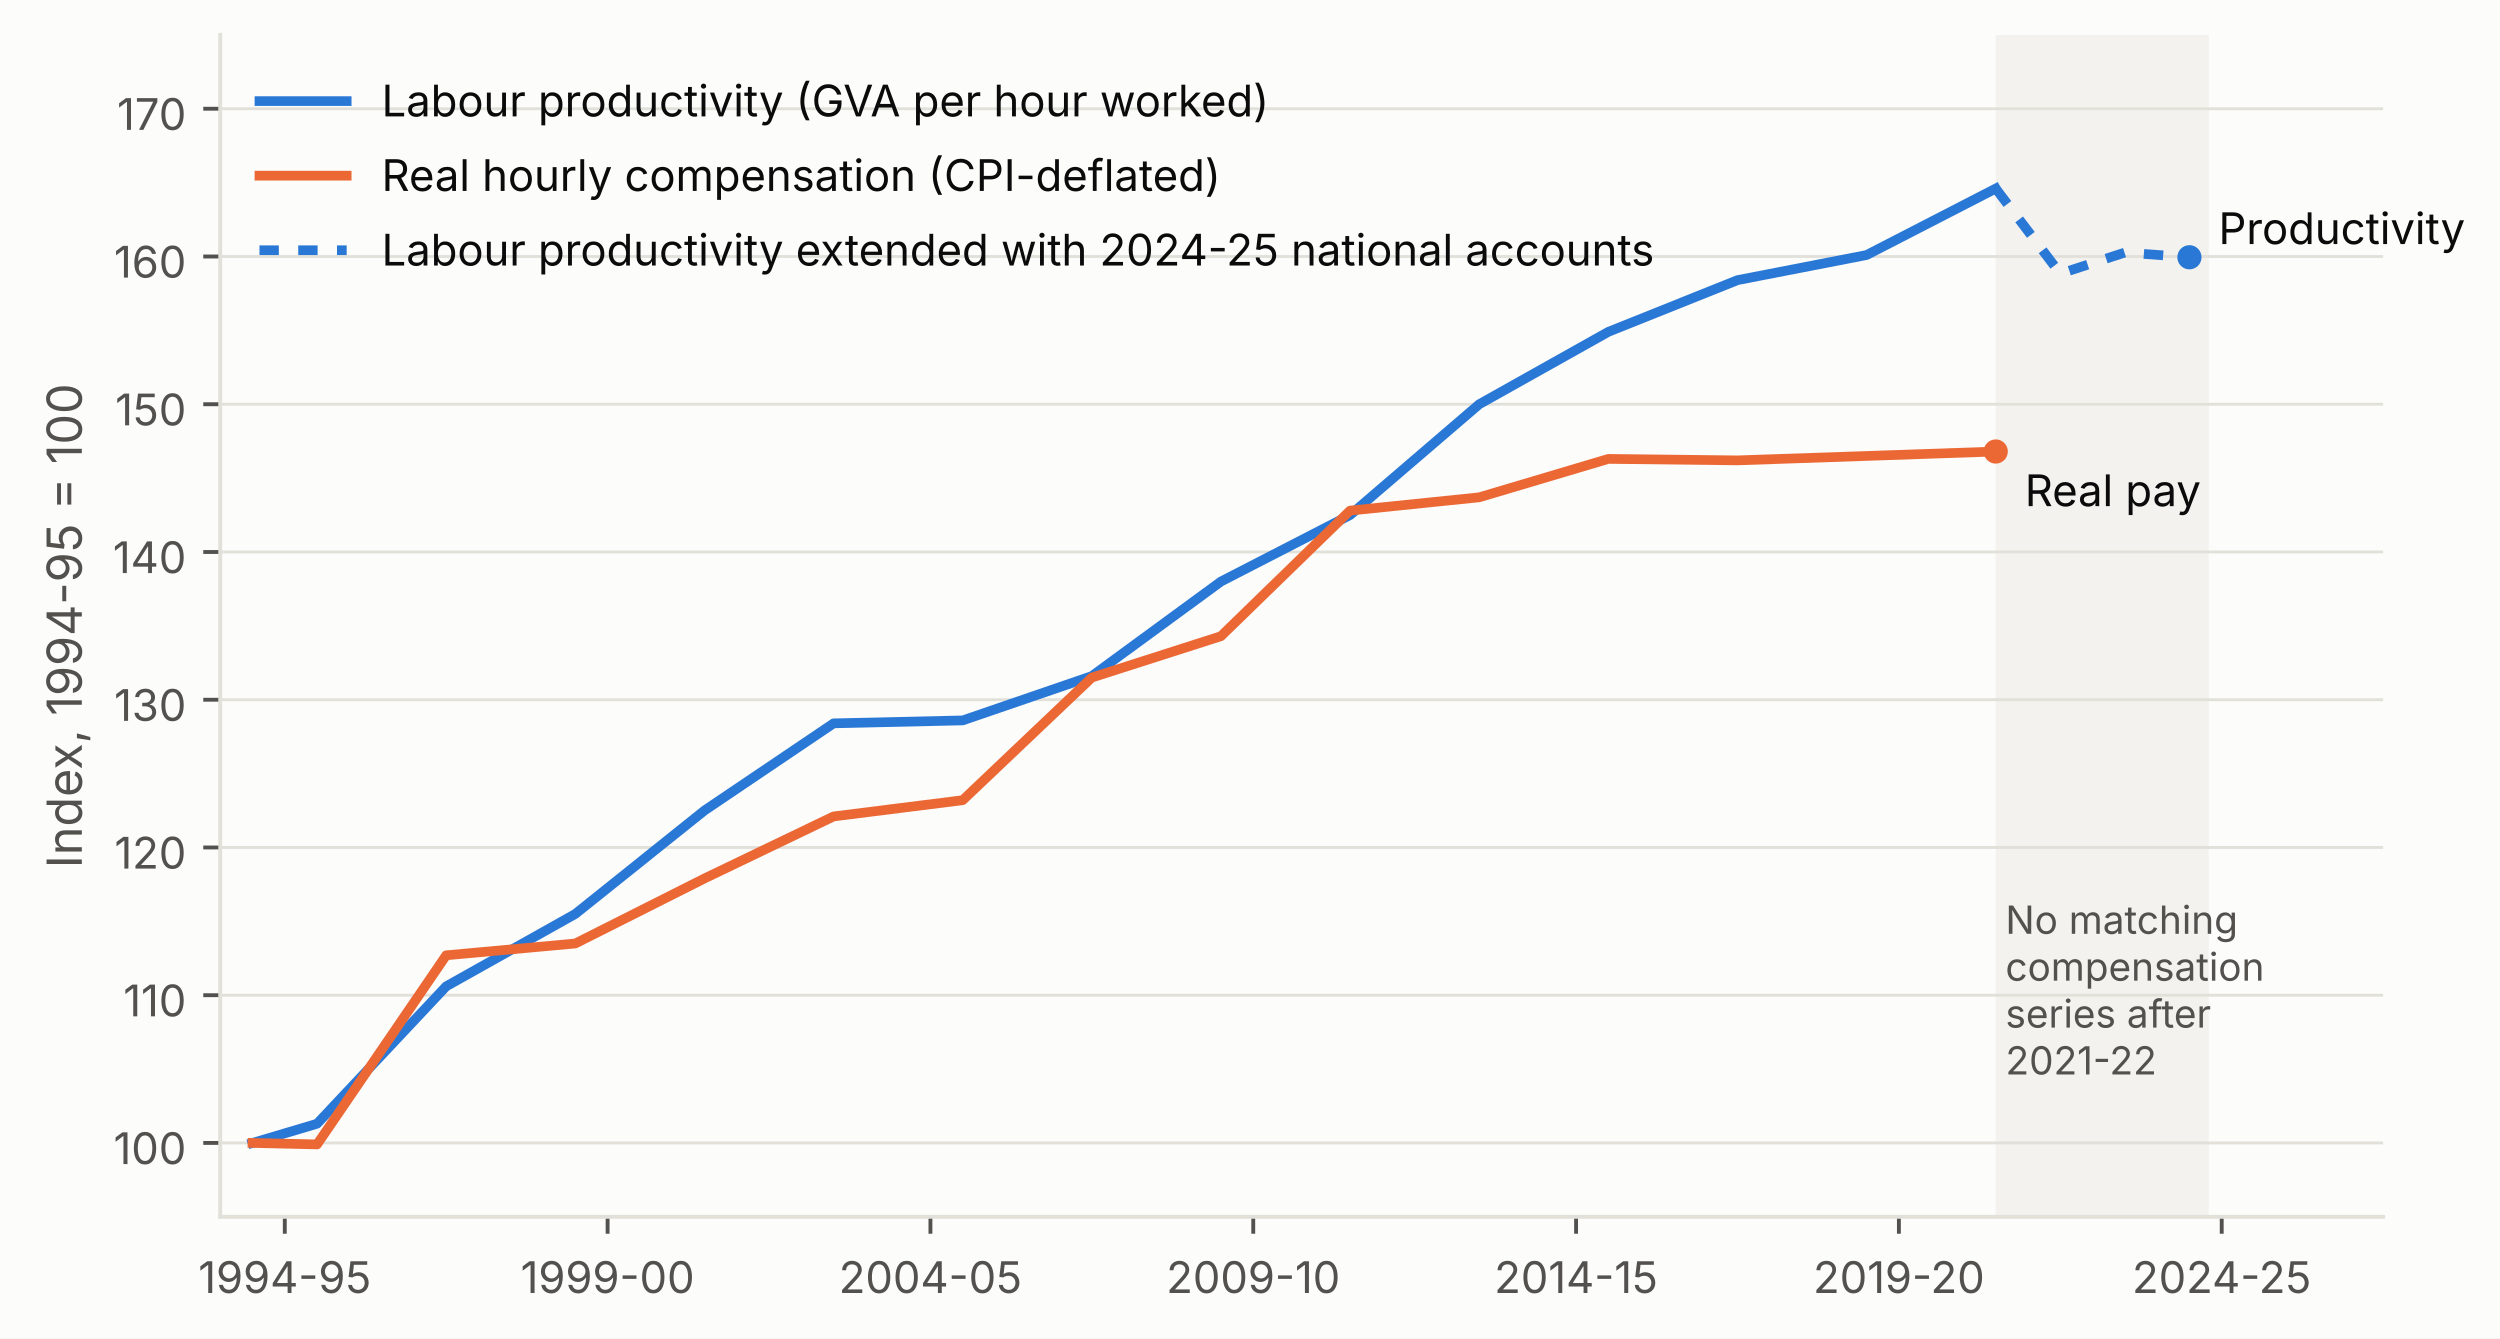
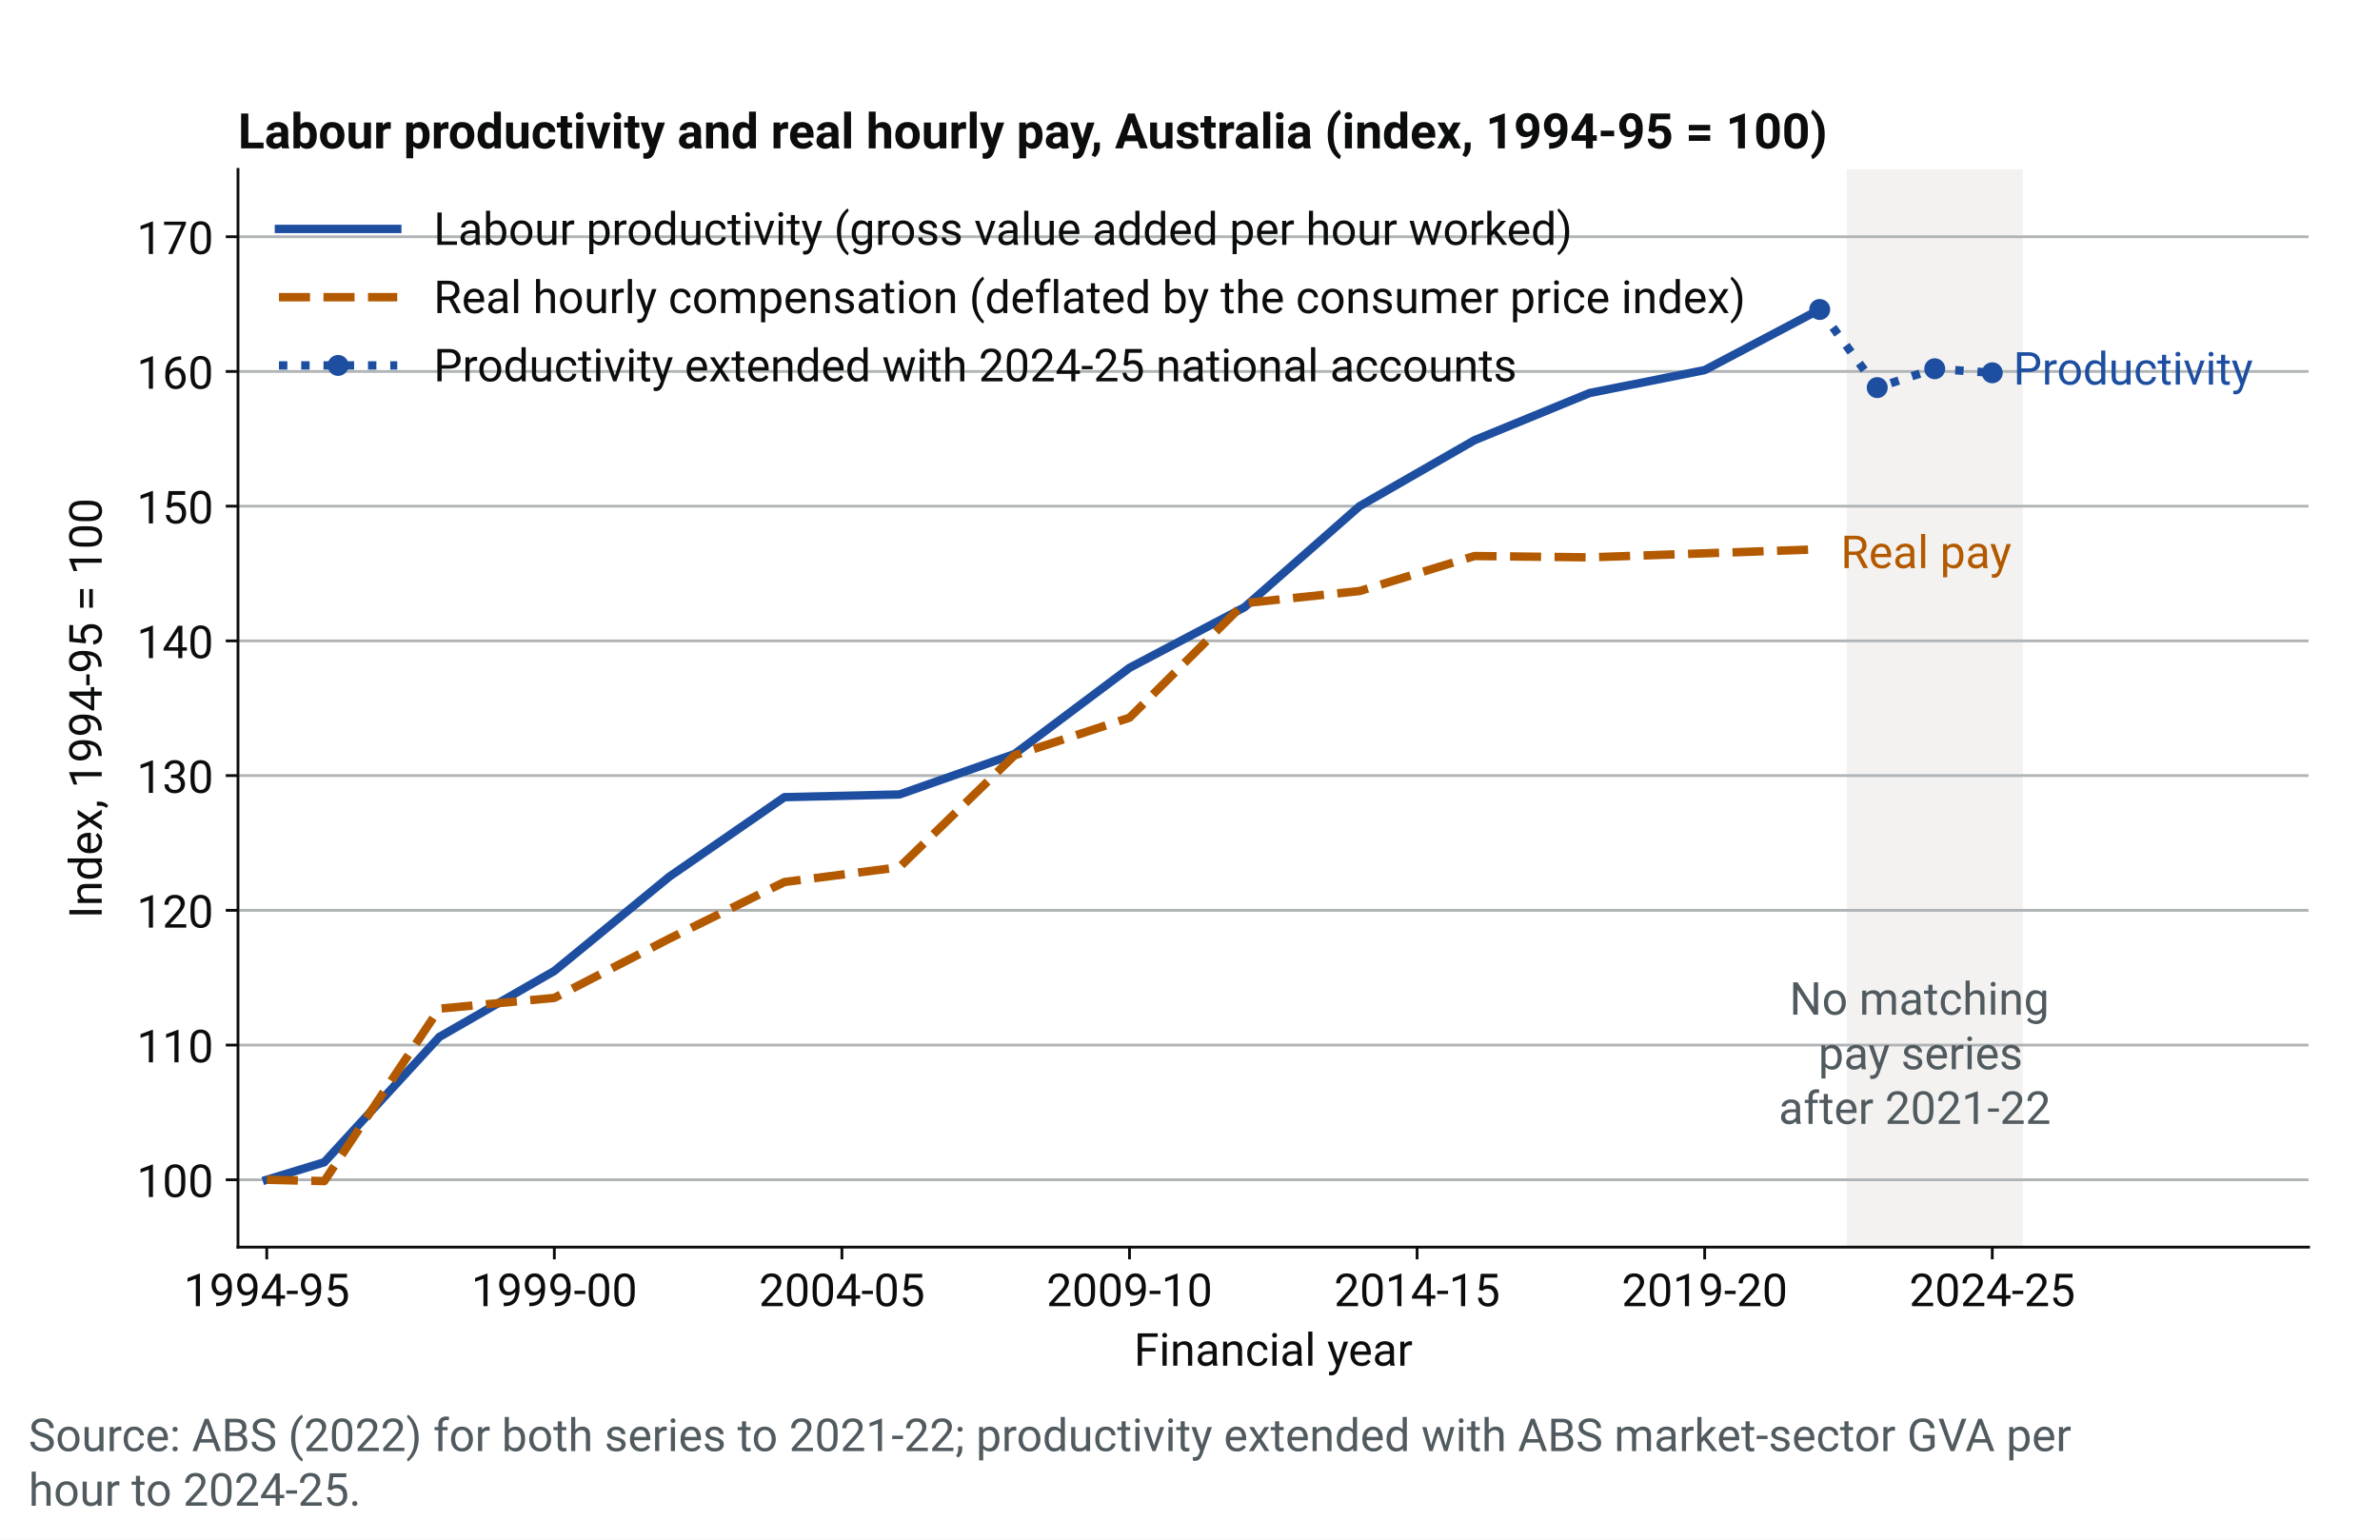
- <svg xmlns="http://www.w3.org/2000/svg" xmlns:xlink="http://www.w3.org/1999/xlink" width="515.975pt" height="276.226pt" viewBox="0 0 515.975 276.226" version="1.1">
+ <svg xmlns="http://www.w3.org/2000/svg" xmlns:xlink="http://www.w3.org/1999/xlink" width="680" height="440" viewBox="0 0 680 440" version="1.1">
  <defs>
    <style type="text/css">*{stroke-linejoin: round; stroke-linecap: butt}</style>
  </defs>
  <g id="figure_1">
    <g id="patch_1">
-       <path d="M 0 276.226  L 515.975 276.226  L 515.975 0  L 0 0  z " style="fill: #fcfcfb" />
+       <path d="M 0 440  L 680 440  L 680 0  L 0 0  z " style="fill: #ffffff" />
    </g>
    <g id="axes_1">
      <g id="patch_2">
-         <path d="M 45.452 251.136  L 491.852 251.136  L 491.852 7.2  L 45.452 7.2  z " style="fill: #fcfcfb" />
+         <path d="M 68 356.4  L 659.6 356.4  L 659.6 48.4  L 68 48.4  z " style="fill: #ffffff" />
+       </g>
+       <g id="patch_3">
+         <path d="M 528.133 356.4  L 577.433 356.4  L 577.433 48.4  L 528.133 48.4  z " clip-path="url(#p53ce6e3fdb)" style="fill: #f3f2f1; stroke: #f3f2f1; stroke-linejoin: miter" />
      </g>
      <g id="matplotlib.axis_1">
        <g id="xtick_1">
          <g id="line2d_1">
            <defs>
-               <path id="m9bf1f67558" d="M 0 0  L 0 3.5  " style="stroke: #52514e; stroke-width: 0.8" />
+               <path id="m7503fe5410" d="M 0 0  L 0 3.5  " style="stroke: #0b0c0c; stroke-width: 0.8" />
            </defs>
            <g>
-               <use xlink:href="#m9bf1f67558" x="58.777" y="251.136" style="fill: #52514e; stroke: #52514e; stroke-width: 0.8" />
+               <use xlink:href="#m7503fe5410" x="76.217" y="356.4" style="fill: #0b0c0c; stroke: #0b0c0c; stroke-width: 0.8" />
            </g>
          </g>
          <g id="text_1">
-             <text style="font-size: 9px; font-family: 'Inter', -apple-system, BlinkMacSystemFont, 'Segoe UI', Roboto, 'Helvetica Neue', Arial, sans-serif; text-anchor: middle; fill: #52514e" x="58.777" y="266.855" transform="rotate(-0 58.77733 266.8548)">1994-95</text>
+             <text style="font-size: 13px; font-family: -apple-system, BlinkMacSystemFont, 'Segoe UI', Roboto, 'Helvetica Neue', Arial, sans-serif, 'Bitstream Vera Sans', 'Computer Modern Sans Serif', 'Lucida Grande', 'Verdana', 'Geneva', 'Lucid', 'Arial', 'Helvetica', 'Avant Garde', sans-serif; text-anchor: middle; fill: #0b0c0c" x="76.217" y="373.277" transform="rotate(-0 76.21667 373.277)">1994-95</text>
          </g>
        </g>
        <g id="xtick_2">
          <g id="line2d_2">
            <g>
-               <use xlink:href="#m9bf1f67558" x="125.404" y="251.136" style="fill: #52514e; stroke: #52514e; stroke-width: 0.8" />
+               <use xlink:href="#m7503fe5410" x="158.383" y="356.4" style="fill: #0b0c0c; stroke: #0b0c0c; stroke-width: 0.8" />
            </g>
          </g>
          <g id="text_2">
-             <text style="font-size: 9px; font-family: 'Inter', -apple-system, BlinkMacSystemFont, 'Segoe UI', Roboto, 'Helvetica Neue', Arial, sans-serif; text-anchor: middle; fill: #52514e" x="125.404" y="266.855" transform="rotate(-0 125.4042 266.8548)">1999-00</text>
+             <text style="font-size: 13px; font-family: -apple-system, BlinkMacSystemFont, 'Segoe UI', Roboto, 'Helvetica Neue', Arial, sans-serif, 'Bitstream Vera Sans', 'Computer Modern Sans Serif', 'Lucida Grande', 'Verdana', 'Geneva', 'Lucid', 'Arial', 'Helvetica', 'Avant Garde', sans-serif; text-anchor: middle; fill: #0b0c0c" x="158.383" y="373.277" transform="rotate(-0 158.3833 373.277)">1999-00</text>
          </g>
        </g>
        <g id="xtick_3">
          <g id="line2d_3">
            <g>
-               <use xlink:href="#m9bf1f67558" x="192.031" y="251.136" style="fill: #52514e; stroke: #52514e; stroke-width: 0.8" />
+               <use xlink:href="#m7503fe5410" x="240.55" y="356.4" style="fill: #0b0c0c; stroke: #0b0c0c; stroke-width: 0.8" />
            </g>
          </g>
          <g id="text_3">
-             <text style="font-size: 9px; font-family: 'Inter', -apple-system, BlinkMacSystemFont, 'Segoe UI', Roboto, 'Helvetica Neue', Arial, sans-serif; text-anchor: middle; fill: #52514e" x="192.031" y="266.855" transform="rotate(-0 192.0311 266.8548)">2004-05</text>
+             <text style="font-size: 13px; font-family: -apple-system, BlinkMacSystemFont, 'Segoe UI', Roboto, 'Helvetica Neue', Arial, sans-serif, 'Bitstream Vera Sans', 'Computer Modern Sans Serif', 'Lucida Grande', 'Verdana', 'Geneva', 'Lucid', 'Arial', 'Helvetica', 'Avant Garde', sans-serif; text-anchor: middle; fill: #0b0c0c" x="240.55" y="373.277" transform="rotate(-0 240.55 373.277)">2004-05</text>
          </g>
        </g>
        <g id="xtick_4">
          <g id="line2d_4">
            <g>
-               <use xlink:href="#m9bf1f67558" x="258.658" y="251.136" style="fill: #52514e; stroke: #52514e; stroke-width: 0.8" />
+               <use xlink:href="#m7503fe5410" x="322.717" y="356.4" style="fill: #0b0c0c; stroke: #0b0c0c; stroke-width: 0.8" />
            </g>
          </g>
          <g id="text_4">
-             <text style="font-size: 9px; font-family: 'Inter', -apple-system, BlinkMacSystemFont, 'Segoe UI', Roboto, 'Helvetica Neue', Arial, sans-serif; text-anchor: middle; fill: #52514e" x="258.658" y="266.855" transform="rotate(-0 258.6579 266.8548)">2009-10</text>
+             <text style="font-size: 13px; font-family: -apple-system, BlinkMacSystemFont, 'Segoe UI', Roboto, 'Helvetica Neue', Arial, sans-serif, 'Bitstream Vera Sans', 'Computer Modern Sans Serif', 'Lucida Grande', 'Verdana', 'Geneva', 'Lucid', 'Arial', 'Helvetica', 'Avant Garde', sans-serif; text-anchor: middle; fill: #0b0c0c" x="322.717" y="373.277" transform="rotate(-0 322.7167 373.277)">2009-10</text>
          </g>
        </g>
        <g id="xtick_5">
          <g id="line2d_5">
            <g>
-               <use xlink:href="#m9bf1f67558" x="325.285" y="251.136" style="fill: #52514e; stroke: #52514e; stroke-width: 0.8" />
+               <use xlink:href="#m7503fe5410" x="404.883" y="356.4" style="fill: #0b0c0c; stroke: #0b0c0c; stroke-width: 0.8" />
            </g>
          </g>
          <g id="text_5">
-             <text style="font-size: 9px; font-family: 'Inter', -apple-system, BlinkMacSystemFont, 'Segoe UI', Roboto, 'Helvetica Neue', Arial, sans-serif; text-anchor: middle; fill: #52514e" x="325.285" y="266.855" transform="rotate(-0 325.2848 266.8548)">2014-15</text>
+             <text style="font-size: 13px; font-family: -apple-system, BlinkMacSystemFont, 'Segoe UI', Roboto, 'Helvetica Neue', Arial, sans-serif, 'Bitstream Vera Sans', 'Computer Modern Sans Serif', 'Lucida Grande', 'Verdana', 'Geneva', 'Lucid', 'Arial', 'Helvetica', 'Avant Garde', sans-serif; text-anchor: middle; fill: #0b0c0c" x="404.883" y="373.277" transform="rotate(-0 404.8833 373.277)">2014-15</text>
          </g>
        </g>
        <g id="xtick_6">
          <g id="line2d_6">
            <g>
-               <use xlink:href="#m9bf1f67558" x="391.912" y="251.136" style="fill: #52514e; stroke: #52514e; stroke-width: 0.8" />
+               <use xlink:href="#m7503fe5410" x="487.05" y="356.4" style="fill: #0b0c0c; stroke: #0b0c0c; stroke-width: 0.8" />
            </g>
          </g>
          <g id="text_6">
-             <text style="font-size: 9px; font-family: 'Inter', -apple-system, BlinkMacSystemFont, 'Segoe UI', Roboto, 'Helvetica Neue', Arial, sans-serif; text-anchor: middle; fill: #52514e" x="391.912" y="266.855" transform="rotate(-0 391.9117 266.8548)">2019-20</text>
+             <text style="font-size: 13px; font-family: -apple-system, BlinkMacSystemFont, 'Segoe UI', Roboto, 'Helvetica Neue', Arial, sans-serif, 'Bitstream Vera Sans', 'Computer Modern Sans Serif', 'Lucida Grande', 'Verdana', 'Geneva', 'Lucid', 'Arial', 'Helvetica', 'Avant Garde', sans-serif; text-anchor: middle; fill: #0b0c0c" x="487.05" y="373.277" transform="rotate(-0 487.05 373.277)">2019-20</text>
          </g>
        </g>
        <g id="xtick_7">
          <g id="line2d_7">
            <g>
-               <use xlink:href="#m9bf1f67558" x="458.539" y="251.136" style="fill: #52514e; stroke: #52514e; stroke-width: 0.8" />
+               <use xlink:href="#m7503fe5410" x="569.217" y="356.4" style="fill: #0b0c0c; stroke: #0b0c0c; stroke-width: 0.8" />
            </g>
          </g>
          <g id="text_7">
-             <text style="font-size: 9px; font-family: 'Inter', -apple-system, BlinkMacSystemFont, 'Segoe UI', Roboto, 'Helvetica Neue', Arial, sans-serif; text-anchor: middle; fill: #52514e" x="458.539" y="266.855" transform="rotate(-0 458.5385 266.8548)">2024-25</text>
-           </g>
+             <text style="font-size: 13px; font-family: -apple-system, BlinkMacSystemFont, 'Segoe UI', Roboto, 'Helvetica Neue', Arial, sans-serif, 'Bitstream Vera Sans', 'Computer Modern Sans Serif', 'Lucida Grande', 'Verdana', 'Geneva', 'Lucid', 'Arial', 'Helvetica', 'Avant Garde', sans-serif; text-anchor: middle; fill: #0b0c0c" x="569.217" y="373.277" transform="rotate(-0 569.2167 373.277)">2024-25</text>
+           </g>
+         </g>
+         <g id="text_8">
+           <text style="font-size: 13px; font-family: -apple-system, BlinkMacSystemFont, 'Segoe UI', Roboto, 'Helvetica Neue', Arial, sans-serif, 'Bitstream Vera Sans', 'Computer Modern Sans Serif', 'Lucida Grande', 'Verdana', 'Geneva', 'Lucid', 'Arial', 'Helvetica', 'Avant Garde', sans-serif; text-anchor: middle; fill: #0b0c0c" x="363.8" y="390.278" transform="rotate(-0 363.8 390.278)">Financial year</text>
        </g>
      </g>
      <g id="matplotlib.axis_2">
        <g id="ytick_1">
          <g id="line2d_8">
-             <path d="M 45.452 235.89  L 491.852 235.89  " clip-path="url(#p0e2cf9720c)" style="fill: none; stroke: #e1e0d9; stroke-width: 0.6; stroke-linecap: square" />
+             <path d="M 68 337.15  L 659.6 337.15  " clip-path="url(#p53ce6e3fdb)" style="fill: none; stroke: #b1b4b6; stroke-width: 0.8; stroke-linecap: square" />
          </g>
          <g id="line2d_9">
            <defs>
-               <path id="md23b4ba303" d="M 0 0  L -3.5 0  " style="stroke: #52514e; stroke-width: 0.8" />
+               <path id="ma5a897e3e1" d="M 0 0  L -3.5 0  " style="stroke: #0b0c0c; stroke-width: 0.8" />
            </defs>
            <g>
-               <use xlink:href="#md23b4ba303" x="45.452" y="235.89" style="fill: #52514e; stroke: #52514e; stroke-width: 0.8" />
-             </g>
-           </g>
-           <g id="text_8">
-             <text style="font-size: 9px; font-family: 'Inter', -apple-system, BlinkMacSystemFont, 'Segoe UI', Roboto, 'Helvetica Neue', Arial, sans-serif; text-anchor: end; fill: #52514e" x="38.452" y="240.249" transform="rotate(-0 38.45195 240.2494)">100</text>
+               <use xlink:href="#ma5a897e3e1" x="68" y="337.15" style="fill: #0b0c0c; stroke: #0b0c0c; stroke-width: 0.8" />
+             </g>
+           </g>
+           <g id="text_9">
+             <text style="font-size: 13px; font-family: -apple-system, BlinkMacSystemFont, 'Segoe UI', Roboto, 'Helvetica Neue', Arial, sans-serif, 'Bitstream Vera Sans', 'Computer Modern Sans Serif', 'Lucida Grande', 'Verdana', 'Geneva', 'Lucid', 'Arial', 'Helvetica', 'Avant Garde', sans-serif; text-anchor: end; fill: #0b0c0c" x="61" y="342.088" transform="rotate(-0 61 342.0885)">100</text>
          </g>
        </g>
        <g id="ytick_2">
          <g id="line2d_10">
-             <path d="M 45.452 205.398  L 491.852 205.398  " clip-path="url(#p0e2cf9720c)" style="fill: none; stroke: #e1e0d9; stroke-width: 0.6; stroke-linecap: square" />
+             <path d="M 68 298.65  L 659.6 298.65  " clip-path="url(#p53ce6e3fdb)" style="fill: none; stroke: #b1b4b6; stroke-width: 0.8; stroke-linecap: square" />
          </g>
          <g id="line2d_11">
            <g>
-               <use xlink:href="#md23b4ba303" x="45.452" y="205.398" style="fill: #52514e; stroke: #52514e; stroke-width: 0.8" />
-             </g>
-           </g>
-           <g id="text_9">
-             <text style="font-size: 9px; font-family: 'Inter', -apple-system, BlinkMacSystemFont, 'Segoe UI', Roboto, 'Helvetica Neue', Arial, sans-serif; text-anchor: end; fill: #52514e" x="38.452" y="209.757" transform="rotate(-0 38.45195 209.7574)">110</text>
+               <use xlink:href="#ma5a897e3e1" x="68" y="298.65" style="fill: #0b0c0c; stroke: #0b0c0c; stroke-width: 0.8" />
+             </g>
+           </g>
+           <g id="text_10">
+             <text style="font-size: 13px; font-family: -apple-system, BlinkMacSystemFont, 'Segoe UI', Roboto, 'Helvetica Neue', Arial, sans-serif, 'Bitstream Vera Sans', 'Computer Modern Sans Serif', 'Lucida Grande', 'Verdana', 'Geneva', 'Lucid', 'Arial', 'Helvetica', 'Avant Garde', sans-serif; text-anchor: end; fill: #0b0c0c" x="61" y="303.588" transform="rotate(-0 61 303.5885)">110</text>
          </g>
        </g>
        <g id="ytick_3">
          <g id="line2d_12">
-             <path d="M 45.452 174.906  L 491.852 174.906  " clip-path="url(#p0e2cf9720c)" style="fill: none; stroke: #e1e0d9; stroke-width: 0.6; stroke-linecap: square" />
+             <path d="M 68 260.15  L 659.6 260.15  " clip-path="url(#p53ce6e3fdb)" style="fill: none; stroke: #b1b4b6; stroke-width: 0.8; stroke-linecap: square" />
          </g>
          <g id="line2d_13">
            <g>
-               <use xlink:href="#md23b4ba303" x="45.452" y="174.906" style="fill: #52514e; stroke: #52514e; stroke-width: 0.8" />
-             </g>
-           </g>
-           <g id="text_10">
-             <text style="font-size: 9px; font-family: 'Inter', -apple-system, BlinkMacSystemFont, 'Segoe UI', Roboto, 'Helvetica Neue', Arial, sans-serif; text-anchor: end; fill: #52514e" x="38.452" y="179.265" transform="rotate(-0 38.45195 179.2654)">120</text>
+               <use xlink:href="#ma5a897e3e1" x="68" y="260.15" style="fill: #0b0c0c; stroke: #0b0c0c; stroke-width: 0.8" />
+             </g>
+           </g>
+           <g id="text_11">
+             <text style="font-size: 13px; font-family: -apple-system, BlinkMacSystemFont, 'Segoe UI', Roboto, 'Helvetica Neue', Arial, sans-serif, 'Bitstream Vera Sans', 'Computer Modern Sans Serif', 'Lucida Grande', 'Verdana', 'Geneva', 'Lucid', 'Arial', 'Helvetica', 'Avant Garde', sans-serif; text-anchor: end; fill: #0b0c0c" x="61" y="265.088" transform="rotate(-0 61 265.0885)">120</text>
          </g>
        </g>
        <g id="ytick_4">
          <g id="line2d_14">
-             <path d="M 45.452 144.414  L 491.852 144.414  " clip-path="url(#p0e2cf9720c)" style="fill: none; stroke: #e1e0d9; stroke-width: 0.6; stroke-linecap: square" />
+             <path d="M 68 221.65  L 659.6 221.65  " clip-path="url(#p53ce6e3fdb)" style="fill: none; stroke: #b1b4b6; stroke-width: 0.8; stroke-linecap: square" />
          </g>
          <g id="line2d_15">
            <g>
-               <use xlink:href="#md23b4ba303" x="45.452" y="144.414" style="fill: #52514e; stroke: #52514e; stroke-width: 0.8" />
-             </g>
-           </g>
-           <g id="text_11">
-             <text style="font-size: 9px; font-family: 'Inter', -apple-system, BlinkMacSystemFont, 'Segoe UI', Roboto, 'Helvetica Neue', Arial, sans-serif; text-anchor: end; fill: #52514e" x="38.452" y="148.773" transform="rotate(-0 38.45195 148.7734)">130</text>
+               <use xlink:href="#ma5a897e3e1" x="68" y="221.65" style="fill: #0b0c0c; stroke: #0b0c0c; stroke-width: 0.8" />
+             </g>
+           </g>
+           <g id="text_12">
+             <text style="font-size: 13px; font-family: -apple-system, BlinkMacSystemFont, 'Segoe UI', Roboto, 'Helvetica Neue', Arial, sans-serif, 'Bitstream Vera Sans', 'Computer Modern Sans Serif', 'Lucida Grande', 'Verdana', 'Geneva', 'Lucid', 'Arial', 'Helvetica', 'Avant Garde', sans-serif; text-anchor: end; fill: #0b0c0c" x="61" y="226.588" transform="rotate(-0 61 226.5885)">130</text>
          </g>
        </g>
        <g id="ytick_5">
          <g id="line2d_16">
-             <path d="M 45.452 113.922  L 491.852 113.922  " clip-path="url(#p0e2cf9720c)" style="fill: none; stroke: #e1e0d9; stroke-width: 0.6; stroke-linecap: square" />
+             <path d="M 68 183.15  L 659.6 183.15  " clip-path="url(#p53ce6e3fdb)" style="fill: none; stroke: #b1b4b6; stroke-width: 0.8; stroke-linecap: square" />
          </g>
          <g id="line2d_17">
            <g>
-               <use xlink:href="#md23b4ba303" x="45.452" y="113.922" style="fill: #52514e; stroke: #52514e; stroke-width: 0.8" />
-             </g>
-           </g>
-           <g id="text_12">
-             <text style="font-size: 9px; font-family: 'Inter', -apple-system, BlinkMacSystemFont, 'Segoe UI', Roboto, 'Helvetica Neue', Arial, sans-serif; text-anchor: end; fill: #52514e" x="38.452" y="118.281" transform="rotate(-0 38.45195 118.2814)">140</text>
+               <use xlink:href="#ma5a897e3e1" x="68" y="183.15" style="fill: #0b0c0c; stroke: #0b0c0c; stroke-width: 0.8" />
+             </g>
+           </g>
+           <g id="text_13">
+             <text style="font-size: 13px; font-family: -apple-system, BlinkMacSystemFont, 'Segoe UI', Roboto, 'Helvetica Neue', Arial, sans-serif, 'Bitstream Vera Sans', 'Computer Modern Sans Serif', 'Lucida Grande', 'Verdana', 'Geneva', 'Lucid', 'Arial', 'Helvetica', 'Avant Garde', sans-serif; text-anchor: end; fill: #0b0c0c" x="61" y="188.088" transform="rotate(-0 61 188.0885)">140</text>
          </g>
        </g>
        <g id="ytick_6">
          <g id="line2d_18">
-             <path d="M 45.452 83.43  L 491.852 83.43  " clip-path="url(#p0e2cf9720c)" style="fill: none; stroke: #e1e0d9; stroke-width: 0.6; stroke-linecap: square" />
+             <path d="M 68 144.65  L 659.6 144.65  " clip-path="url(#p53ce6e3fdb)" style="fill: none; stroke: #b1b4b6; stroke-width: 0.8; stroke-linecap: square" />
          </g>
          <g id="line2d_19">
            <g>
-               <use xlink:href="#md23b4ba303" x="45.452" y="83.43" style="fill: #52514e; stroke: #52514e; stroke-width: 0.8" />
-             </g>
-           </g>
-           <g id="text_13">
-             <text style="font-size: 9px; font-family: 'Inter', -apple-system, BlinkMacSystemFont, 'Segoe UI', Roboto, 'Helvetica Neue', Arial, sans-serif; text-anchor: end; fill: #52514e" x="38.452" y="87.789" transform="rotate(-0 38.45195 87.78938)">150</text>
+               <use xlink:href="#ma5a897e3e1" x="68" y="144.65" style="fill: #0b0c0c; stroke: #0b0c0c; stroke-width: 0.8" />
+             </g>
+           </g>
+           <g id="text_14">
+             <text style="font-size: 13px; font-family: -apple-system, BlinkMacSystemFont, 'Segoe UI', Roboto, 'Helvetica Neue', Arial, sans-serif, 'Bitstream Vera Sans', 'Computer Modern Sans Serif', 'Lucida Grande', 'Verdana', 'Geneva', 'Lucid', 'Arial', 'Helvetica', 'Avant Garde', sans-serif; text-anchor: end; fill: #0b0c0c" x="61" y="149.588" transform="rotate(-0 61 149.5885)">150</text>
          </g>
        </g>
        <g id="ytick_7">
          <g id="line2d_20">
-             <path d="M 45.452 52.938  L 491.852 52.938  " clip-path="url(#p0e2cf9720c)" style="fill: none; stroke: #e1e0d9; stroke-width: 0.6; stroke-linecap: square" />
+             <path d="M 68 106.15  L 659.6 106.15  " clip-path="url(#p53ce6e3fdb)" style="fill: none; stroke: #b1b4b6; stroke-width: 0.8; stroke-linecap: square" />
          </g>
          <g id="line2d_21">
            <g>
-               <use xlink:href="#md23b4ba303" x="45.452" y="52.938" style="fill: #52514e; stroke: #52514e; stroke-width: 0.8" />
-             </g>
-           </g>
-           <g id="text_14">
-             <text style="font-size: 9px; font-family: 'Inter', -apple-system, BlinkMacSystemFont, 'Segoe UI', Roboto, 'Helvetica Neue', Arial, sans-serif; text-anchor: end; fill: #52514e" x="38.452" y="57.297" transform="rotate(-0 38.45195 57.29738)">160</text>
+               <use xlink:href="#ma5a897e3e1" x="68" y="106.15" style="fill: #0b0c0c; stroke: #0b0c0c; stroke-width: 0.8" />
+             </g>
+           </g>
+           <g id="text_15">
+             <text style="font-size: 13px; font-family: -apple-system, BlinkMacSystemFont, 'Segoe UI', Roboto, 'Helvetica Neue', Arial, sans-serif, 'Bitstream Vera Sans', 'Computer Modern Sans Serif', 'Lucida Grande', 'Verdana', 'Geneva', 'Lucid', 'Arial', 'Helvetica', 'Avant Garde', sans-serif; text-anchor: end; fill: #0b0c0c" x="61" y="111.088" transform="rotate(-0 61 111.0885)">160</text>
          </g>
        </g>
        <g id="ytick_8">
          <g id="line2d_22">
-             <path d="M 45.452 22.446  L 491.852 22.446  " clip-path="url(#p0e2cf9720c)" style="fill: none; stroke: #e1e0d9; stroke-width: 0.6; stroke-linecap: square" />
+             <path d="M 68 67.65  L 659.6 67.65  " clip-path="url(#p53ce6e3fdb)" style="fill: none; stroke: #b1b4b6; stroke-width: 0.8; stroke-linecap: square" />
          </g>
          <g id="line2d_23">
            <g>
-               <use xlink:href="#md23b4ba303" x="45.452" y="22.446" style="fill: #52514e; stroke: #52514e; stroke-width: 0.8" />
-             </g>
-           </g>
-           <g id="text_15">
-             <text style="font-size: 9px; font-family: 'Inter', -apple-system, BlinkMacSystemFont, 'Segoe UI', Roboto, 'Helvetica Neue', Arial, sans-serif; text-anchor: end; fill: #52514e" x="38.452" y="26.805" transform="rotate(-0 38.45195 26.80538)">170</text>
-           </g>
-         </g>
-         <g id="text_16">
-           <text style="font-size: 10px; font-family: 'Inter', -apple-system, BlinkMacSystemFont, 'Segoe UI', Roboto, 'Helvetica Neue', Arial, sans-serif; text-anchor: middle; fill: #52514e" x="16.887" y="129.168" transform="rotate(-90 16.8875 129.168)">Index, 1994-95 = 100</text>
-         </g>
-       </g>
-       <g id="patch_3">
-         <path d="M 411.9 251.136  L 455.873 251.136  L 455.873 7.2  L 411.9 7.2  z " clip-path="url(#p0e2cf9720c)" style="fill: #e1e0d9; opacity: 0.35" />
+               <use xlink:href="#ma5a897e3e1" x="68" y="67.65" style="fill: #0b0c0c; stroke: #0b0c0c; stroke-width: 0.8" />
+             </g>
+           </g>
+           <g id="text_16">
+             <text style="font-size: 13px; font-family: -apple-system, BlinkMacSystemFont, 'Segoe UI', Roboto, 'Helvetica Neue', Arial, sans-serif, 'Bitstream Vera Sans', 'Computer Modern Sans Serif', 'Lucida Grande', 'Verdana', 'Geneva', 'Lucid', 'Arial', 'Helvetica', 'Avant Garde', sans-serif; text-anchor: end; fill: #0b0c0c" x="61" y="72.588" transform="rotate(-0 61 72.58848)">170</text>
+           </g>
+         </g>
+         <g id="text_17">
+           <text style="font-size: 13px; font-family: -apple-system, BlinkMacSystemFont, 'Segoe UI', Roboto, 'Helvetica Neue', Arial, sans-serif, 'Bitstream Vera Sans', 'Computer Modern Sans Serif', 'Lucida Grande', 'Verdana', 'Geneva', 'Lucid', 'Arial', 'Helvetica', 'Avant Garde', sans-serif; text-anchor: middle; fill: #0b0c0c" x="29.063" y="202.4" transform="rotate(-90 29.0632 202.4)">Index, 1994-95 = 100</text>
+         </g>
      </g>
      <g id="line2d_24">
-         <path d="M 52.115 235.89  L 65.44 231.926  L 92.091 203.568  L 118.742 188.627  L 145.392 167.283  L 172.043 149.293  L 198.694 148.683  L 225.344 139.535  L 251.995 120.02  L 278.646 106.299  L 305.297 83.43  L 331.947 68.489  L 358.598 57.817  L 385.249 52.633  L 411.9 38.912  " clip-path="url(#p0e2cf9720c)" style="fill: none; stroke: #2a78d6; stroke-width: 2; stroke-linecap: square" />
+         <path d="M 76.217 337.15  L 92.65 332.145  L 125.517 296.34  L 158.383 277.475  L 191.25 250.525  L 224.117 227.81  L 256.983 227.04  L 289.85 215.49  L 322.717 190.85  L 355.583 173.525  L 388.45 144.65  L 421.317 125.785  L 454.183 112.31  L 487.05 105.765  L 519.917 88.44  " clip-path="url(#p53ce6e3fdb)" style="fill: none; stroke: #1d4ea0; stroke-width: 2.4; stroke-linecap: square" />
      </g>
      <g id="line2d_25">
-         <path d="M 52.115 235.89  L 65.44 236.195  L 92.091 197.165  L 118.742 194.726  L 145.392 181.309  L 172.043 168.503  L 198.694 165.149  L 225.344 139.84  L 251.995 131.302  L 278.646 105.384  L 305.297 102.64  L 331.947 94.712  L 358.598 95.017  L 385.249 94.102  L 411.9 93.187  " clip-path="url(#p0e2cf9720c)" style="fill: none; stroke: #eb6834; stroke-width: 2; stroke-linecap: square" />
+         <path d="M 76.217 337.15  L 92.65 337.535  L 125.517 288.255  L 158.383 285.175  L 191.25 268.235  L 224.117 252.065  L 256.983 247.83  L 289.85 215.875  L 322.717 205.095  L 355.583 172.37  L 388.45 168.905  L 421.317 158.895  L 454.183 159.28  L 487.05 158.125  L 519.917 156.97  " clip-path="url(#p53ce6e3fdb)" style="fill: none; stroke-dasharray: 8.88,3.84; stroke-dashoffset: 0; stroke: #b35900; stroke-width: 2.4" />
      </g>
      <g id="line2d_26">
-         <path d="M 411.9 38.912  L 425.225 56.478  L 438.55 52.119  L 451.876 53.097  " clip-path="url(#p0e2cf9720c)" style="fill: none; stroke-dasharray: 4,4; stroke-dashoffset: 0; stroke: #2a78d6; stroke-width: 2" />
-       </g>
-       <g id="line2d_27">
-         <path d="M 451.876 53.097  " clip-path="url(#p0e2cf9720c)" style="fill: none; stroke: #2a78d6; stroke-width: 2; stroke-linecap: square" />
+         <path d="M 519.917 88.44  L 536.35 110.77  L 552.783 105.38  L 569.217 106.535  " clip-path="url(#p53ce6e3fdb)" style="fill: none; stroke-dasharray: 2.4,3.96; stroke-dashoffset: 0; stroke: #1d4ea0; stroke-width: 2.4" />
        <defs>
-           <path id="m0be6b8a2e9" d="M 0 2  C 0.53 2 1.039 1.789 1.414 1.414  C 1.789 1.039 2 0.53 2 0  C 2 -0.53 1.789 -1.039 1.414 -1.414  C 1.039 -1.789 0.53 -2 0 -2  C -0.53 -2 -1.039 -1.789 -1.414 -1.414  C -1.789 -1.039 -2 -0.53 -2 0  C -2 0.53 -1.789 1.039 -1.414 1.414  C -1.039 1.789 -0.53 2 0 2  z " style="stroke: #2a78d6" />
+           <path id="md1bf9c5cde" d="M 0 2.5  C 0.663 2.5 1.299 2.237 1.768 1.768  C 2.237 1.299 2.5 0.663 2.5 0  C 2.5 -0.663 2.237 -1.299 1.768 -1.768  C 1.299 -2.237 0.663 -2.5 0 -2.5  C -0.663 -2.5 -1.299 -2.237 -1.768 -1.768  C -2.237 -1.299 -2.5 -0.663 -2.5 0  C -2.5 0.663 -2.237 1.299 -1.768 1.768  C -1.299 2.237 -0.663 2.5 0 2.5  z " style="stroke: #1d4ea0" />
        </defs>
-         <g clip-path="url(#p0e2cf9720c)">
-           <use xlink:href="#m0be6b8a2e9" x="451.876" y="53.097" style="fill: #2a78d6; stroke: #2a78d6" />
-         </g>
-       </g>
-       <g id="line2d_28">
-         <path d="M 411.9 93.187  " clip-path="url(#p0e2cf9720c)" style="fill: none; stroke: #eb6834; stroke-width: 2; stroke-linecap: square" />
-         <defs>
-           <path id="md890f80200" d="M 0 2  C 0.53 2 1.039 1.789 1.414 1.414  C 1.789 1.039 2 0.53 2 0  C 2 -0.53 1.789 -1.039 1.414 -1.414  C 1.039 -1.789 0.53 -2 0 -2  C -0.53 -2 -1.039 -1.789 -1.414 -1.414  C -1.789 -1.039 -2 -0.53 -2 0  C -2 0.53 -1.789 1.039 -1.414 1.414  C -1.039 1.789 -0.53 2 0 2  z " style="stroke: #eb6834" />
-         </defs>
-         <g clip-path="url(#p0e2cf9720c)">
-           <use xlink:href="#md890f80200" x="411.9" y="93.187" style="fill: #eb6834; stroke: #eb6834" />
+         <g clip-path="url(#p53ce6e3fdb)">
+           <use xlink:href="#md1bf9c5cde" x="519.917" y="88.44" style="fill: #1d4ea0; stroke: #1d4ea0" />
+           <use xlink:href="#md1bf9c5cde" x="536.35" y="110.77" style="fill: #1d4ea0; stroke: #1d4ea0" />
+           <use xlink:href="#md1bf9c5cde" x="552.783" y="105.38" style="fill: #1d4ea0; stroke: #1d4ea0" />
+           <use xlink:href="#md1bf9c5cde" x="569.217" y="106.535" style="fill: #1d4ea0; stroke: #1d4ea0" />
        </g>
      </g>
      <g id="patch_4">
-         <path d="M 45.452 251.136  L 45.452 7.2  " style="fill: none; stroke: #e1e0d9; stroke-width: 0.8; stroke-linejoin: miter; stroke-linecap: square" />
+         <path d="M 68 356.4  L 68 48.4  " style="fill: none; stroke: #0b0c0c; stroke-width: 0.8; stroke-linejoin: miter; stroke-linecap: square" />
      </g>
      <g id="patch_5">
-         <path d="M 45.452 251.136  L 491.852 251.136  " style="fill: none; stroke: #e1e0d9; stroke-width: 0.8; stroke-linejoin: miter; stroke-linecap: square" />
-       </g>
-       <g id="text_17">
-         <text style="font-size: 8px; font-family: 'Inter', -apple-system, BlinkMacSystemFont, 'Segoe UI', Roboto, 'Helvetica Neue', Arial, sans-serif; fill: #52514e" transform="translate(413.8985 192.7244)">No matching</text>
-         <text style="font-size: 8px; font-family: 'Inter', -apple-system, BlinkMacSystemFont, 'Segoe UI', Roboto, 'Helvetica Neue', Arial, sans-serif; fill: #52514e" transform="translate(413.8985 202.4041)">compensation</text>
-         <text style="font-size: 8px; font-family: 'Inter', -apple-system, BlinkMacSystemFont, 'Segoe UI', Roboto, 'Helvetica Neue', Arial, sans-serif; fill: #52514e" transform="translate(413.8985 212.0838)">series after</text>
-         <text style="font-size: 8px; font-family: 'Inter', -apple-system, BlinkMacSystemFont, 'Segoe UI', Roboto, 'Helvetica Neue', Arial, sans-serif; fill: #52514e" transform="translate(413.8985 221.7635)">2021-22</text>
+         <path d="M 68 356.4  L 659.6 356.4  " style="fill: none; stroke: #0b0c0c; stroke-width: 0.8; stroke-linejoin: miter; stroke-linecap: square" />
      </g>
      <g id="text_18">
-         <text style="font-size: 9px; font-family: 'Inter', -apple-system, BlinkMacSystemFont, 'Segoe UI', Roboto, 'Helvetica Neue', Arial, sans-serif; text-anchor: start; fill: #0b0b0b" x="457.876" y="50.37" transform="rotate(-0 457.8758 50.37044)">Productivity</text>
+         <text style="font-size: 13px; font-family: -apple-system, BlinkMacSystemFont, 'Segoe UI', Roboto, 'Helvetica Neue', Arial, sans-serif, 'Bitstream Vera Sans', 'Computer Modern Sans Serif', 'Lucida Grande', 'Verdana', 'Geneva', 'Lucid', 'Arial', 'Helvetica', 'Avant Garde', sans-serif; fill: #505a5f" transform="translate(511.2697 289.9686)">No matching</text>
+         <text style="font-size: 13px; font-family: -apple-system, BlinkMacSystemFont, 'Segoe UI', Roboto, 'Helvetica Neue', Arial, sans-serif, 'Bitstream Vera Sans', 'Computer Modern Sans Serif', 'Lucida Grande', 'Verdana', 'Geneva', 'Lucid', 'Arial', 'Helvetica', 'Avant Garde', sans-serif; fill: #505a5f" transform="translate(519.5115 305.5721)">pay series</text>
+         <text style="font-size: 13px; font-family: -apple-system, BlinkMacSystemFont, 'Segoe UI', Roboto, 'Helvetica Neue', Arial, sans-serif, 'Bitstream Vera Sans', 'Computer Modern Sans Serif', 'Lucida Grande', 'Verdana', 'Geneva', 'Lucid', 'Arial', 'Helvetica', 'Avant Garde', sans-serif; fill: #505a5f" transform="translate(508.1811 321.1757)">after 2021-22</text>
      </g>
      <g id="text_19">
-         <text style="font-size: 9px; font-family: 'Inter', -apple-system, BlinkMacSystemFont, 'Segoe UI', Roboto, 'Helvetica Neue', Arial, sans-serif; text-anchor: start; fill: #0b0b0b" x="417.9" y="104.461" transform="rotate(-0 417.8997 104.4614)">Real pay</text>
+         <text style="font-size: 13px; font-family: -apple-system, BlinkMacSystemFont, 'Segoe UI', Roboto, 'Helvetica Neue', Arial, sans-serif, 'Bitstream Vera Sans', 'Computer Modern Sans Serif', 'Lucida Grande', 'Verdana', 'Geneva', 'Lucid', 'Arial', 'Helvetica', 'Avant Garde', sans-serif; text-anchor: start; fill: #1d4ea0" x="575.217" y="109.912" transform="rotate(-0 575.2167 109.9125)">Productivity</text>
+       </g>
+       <g id="text_20">
+         <text style="font-size: 13px; font-family: -apple-system, BlinkMacSystemFont, 'Segoe UI', Roboto, 'Helvetica Neue', Arial, sans-serif, 'Bitstream Vera Sans', 'Computer Modern Sans Serif', 'Lucida Grande', 'Verdana', 'Geneva', 'Lucid', 'Arial', 'Helvetica', 'Avant Garde', sans-serif; text-anchor: start; fill: #b35900" x="525.917" y="162.347" transform="rotate(-0 525.9167 162.3475)">Real pay</text>
+       </g>
+       <g id="text_21">
+         <text style="font-weight: 700; font-size: 14px; font-family: -apple-system, BlinkMacSystemFont, 'Segoe UI', Roboto, 'Helvetica Neue', Arial, sans-serif, 'Bitstream Vera Sans', 'Computer Modern Sans Serif', 'Lucida Grande', 'Verdana', 'Geneva', 'Lucid', 'Arial', 'Helvetica', 'Avant Garde', sans-serif; text-anchor: start; fill: #0b0c0c" x="68" y="42.4" transform="rotate(-0 68 42.4)">Labour productivity and real hourly pay, Australia (index, 1994-95 = 100)</text>
      </g>
      <g id="legend_1">
+         <g id="line2d_27">
+           <path d="M 79.7 65.428  L 96.6 65.428  L 113.5 65.428  " style="fill: none; stroke: #1d4ea0; stroke-width: 2.4; stroke-linecap: square" />
+         </g>
+         <g id="text_22">
+           <text style="font-size: 13px; font-family: -apple-system, BlinkMacSystemFont, 'Segoe UI', Roboto, 'Helvetica Neue', Arial, sans-serif, 'Bitstream Vera Sans', 'Computer Modern Sans Serif', 'Lucida Grande', 'Verdana', 'Geneva', 'Lucid', 'Arial', 'Helvetica', 'Avant Garde', sans-serif; text-anchor: start; fill: #0b0c0c" x="123.9" y="69.978" transform="rotate(-0 123.9 69.97797)">Labour productivity (gross value added per hour worked)</text>
+         </g>
+         <g id="line2d_28">
+           <path d="M 79.7 84.929  L 96.6 84.929  L 113.5 84.929  " style="fill: none; stroke-dasharray: 8.88,3.84; stroke-dashoffset: 0; stroke: #b35900; stroke-width: 2.4" />
+         </g>
+         <g id="text_23">
+           <text style="font-size: 13px; font-family: -apple-system, BlinkMacSystemFont, 'Segoe UI', Roboto, 'Helvetica Neue', Arial, sans-serif, 'Bitstream Vera Sans', 'Computer Modern Sans Serif', 'Lucida Grande', 'Verdana', 'Geneva', 'Lucid', 'Arial', 'Helvetica', 'Avant Garde', sans-serif; text-anchor: start; fill: #0b0c0c" x="123.9" y="89.479" transform="rotate(-0 123.9 89.47898)">Real hourly compensation (deflated by the consumer price index)</text>
+         </g>
        <g id="line2d_29">
-           <path d="M 53.552 20.869  L 62.552 20.869  L 71.552 20.869  " style="fill: none; stroke: #2a78d6; stroke-width: 2; stroke-linecap: square" />
-         </g>
-         <g id="text_20">
-           <text style="font-size: 9px; font-family: 'Inter', -apple-system, BlinkMacSystemFont, 'Segoe UI', Roboto, 'Helvetica Neue', Arial, sans-serif; text-anchor: start; fill: #0b0b0b" x="78.752" y="24.019" transform="rotate(-0 78.75195 24.01875)">Labour productivity (GVA per hour worked)</text>
-         </g>
-         <g id="line2d_30">
-           <path d="M 53.552 36.258  L 62.552 36.258  L 71.552 36.258  " style="fill: none; stroke: #eb6834; stroke-width: 2; stroke-linecap: square" />
-         </g>
-         <g id="text_21">
-           <text style="font-size: 9px; font-family: 'Inter', -apple-system, BlinkMacSystemFont, 'Segoe UI', Roboto, 'Helvetica Neue', Arial, sans-serif; text-anchor: start; fill: #0b0b0b" x="78.752" y="39.408" transform="rotate(-0 78.75195 39.4084)">Real hourly compensation (CPI-deflated)</text>
-         </g>
-         <g id="line2d_31">
-           <path d="M 53.552 51.648  L 62.552 51.648  L 71.552 51.648  " style="fill: none; stroke-dasharray: 4,4; stroke-dashoffset: 0; stroke: #2a78d6; stroke-width: 2" />
-         </g>
-         <g id="text_22">
-           <text style="font-size: 9px; font-family: 'Inter', -apple-system, BlinkMacSystemFont, 'Segoe UI', Roboto, 'Helvetica Neue', Arial, sans-serif; text-anchor: start; fill: #0b0b0b" x="78.752" y="54.798" transform="rotate(-0 78.75195 54.79805)">Labour productivity extended with 2024-25 national accounts</text>
-         </g>
-       </g>
+           <path d="M 79.7 104.43  L 96.6 104.43  L 113.5 104.43  " style="fill: none; stroke-dasharray: 2.4,3.96; stroke-dashoffset: 0; stroke: #1d4ea0; stroke-width: 2.4" />
+           <g>
+             <use xlink:href="#md1bf9c5cde" x="96.6" y="104.43" style="fill: #1d4ea0; stroke: #1d4ea0" />
+           </g>
+         </g>
+         <g id="text_24">
+           <text style="font-size: 13px; font-family: -apple-system, BlinkMacSystemFont, 'Segoe UI', Roboto, 'Helvetica Neue', Arial, sans-serif, 'Bitstream Vera Sans', 'Computer Modern Sans Serif', 'Lucida Grande', 'Verdana', 'Geneva', 'Lucid', 'Arial', 'Helvetica', 'Avant Garde', sans-serif; text-anchor: start; fill: #0b0c0c" x="123.9" y="108.98" transform="rotate(-0 123.9 108.98)">Productivity extended with 2024-25 national accounts</text>
+         </g>
+       </g>
+     </g>
+     <g id="text_25">
+       <text style="font-size: 13px; font-family: -apple-system, BlinkMacSystemFont, 'Segoe UI', Roboto, 'Helvetica Neue', Arial, sans-serif, 'Bitstream Vera Sans', 'Computer Modern Sans Serif', 'Lucida Grande', 'Verdana', 'Geneva', 'Lucid', 'Arial', 'Helvetica', 'Avant Garde', sans-serif; fill: #505a5f" transform="translate(8.16 414.6921)">Source: ABS (2022) for both series to 2021-22; productivity extended with ABS market-sector GVA per</text>
+       <text style="font-size: 13px; font-family: -apple-system, BlinkMacSystemFont, 'Segoe UI', Roboto, 'Helvetica Neue', Arial, sans-serif, 'Bitstream Vera Sans', 'Computer Modern Sans Serif', 'Lucida Grande', 'Verdana', 'Geneva', 'Lucid', 'Arial', 'Helvetica', 'Avant Garde', sans-serif; fill: #505a5f" transform="translate(8.16 430.2957)">hour to 2024-25.</text>
    </g>
  </g>
  <defs>
-     <clipPath id="p0e2cf9720c">
-       <rect x="45.452" y="7.2" width="446.4" height="243.936" />
+     <clipPath id="p53ce6e3fdb">
+       <rect x="68" y="48.4" width="591.6" height="308" />
    </clipPath>
  </defs>
</svg>
